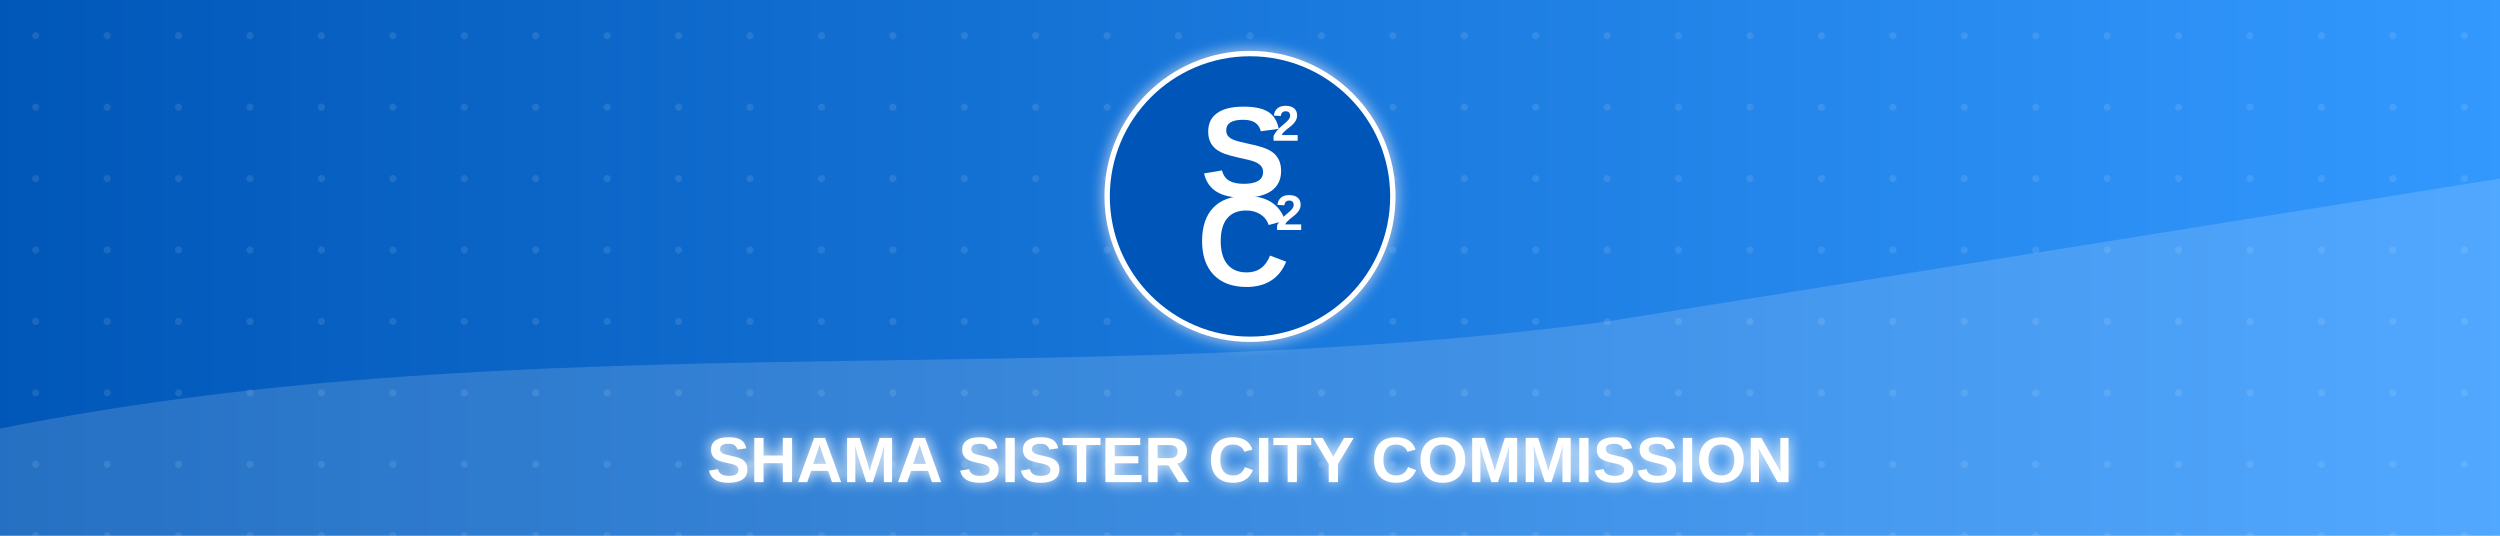
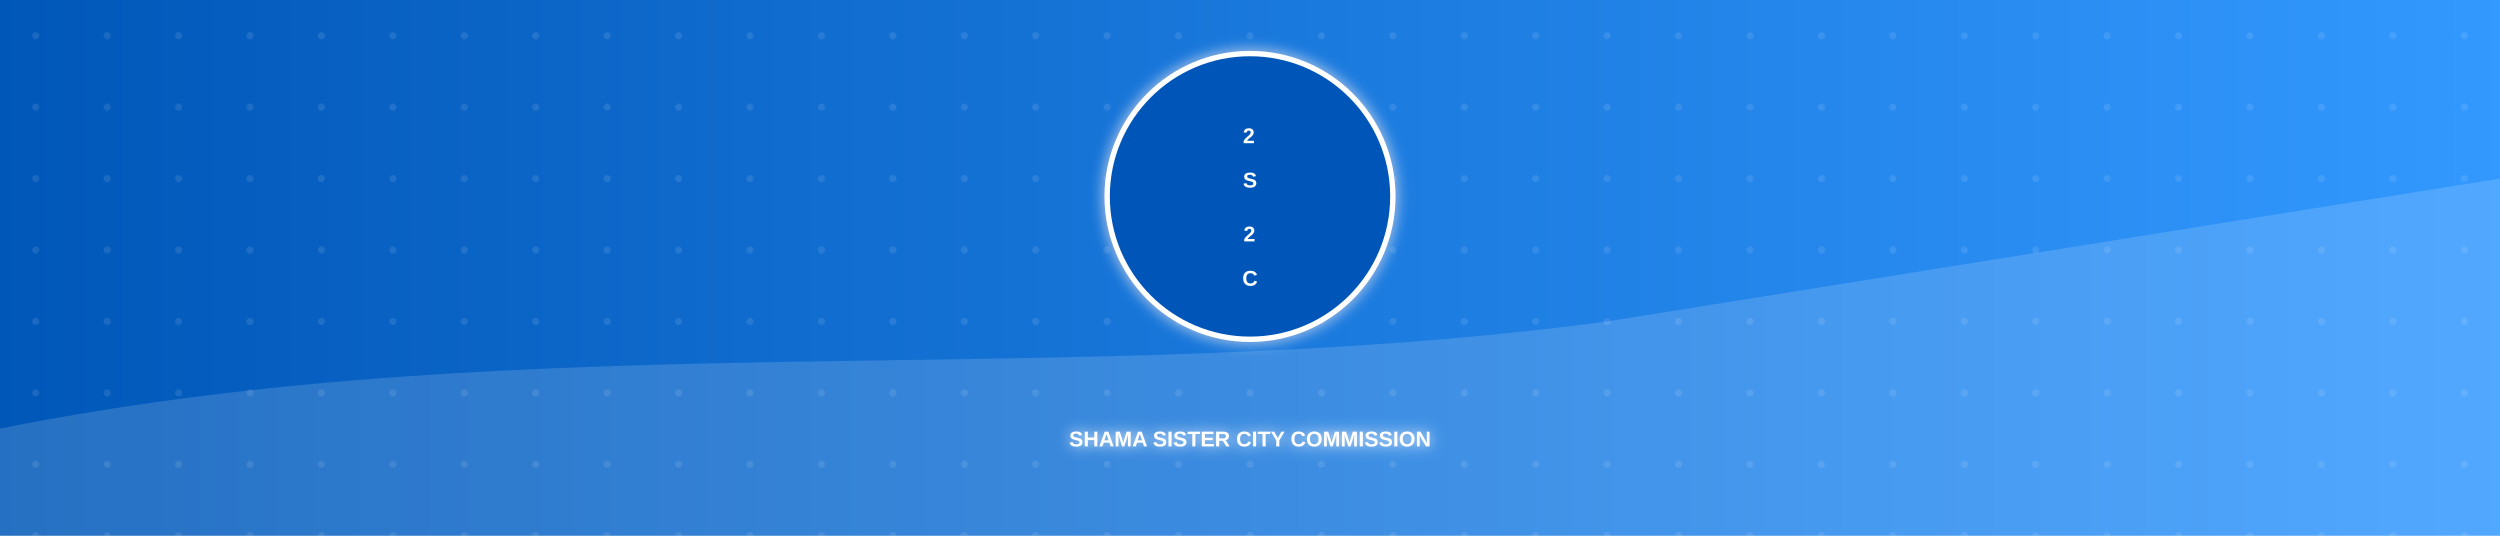
<svg xmlns="http://www.w3.org/2000/svg" viewBox="0 0 1400 300" preserveAspectRatio="xMidYMid meet" style="width:100%; height:auto; display:block;">
  <defs>
    <linearGradient id="bgGradient" x1="0" x2="1" y1="0" y2="0">
      <stop offset="0%" stop-color="#0057B8" />
      <stop offset="100%" stop-color="#3399FF" />
    </linearGradient>
    <pattern id="circlePattern" width="40" height="40" patternUnits="userSpaceOnUse">
      <circle cx="20" cy="20" r="2" fill="white" opacity="0.1" />
    </pattern>
    <filter id="logoGlow" x="-50%" y="-50%" width="200%" height="200%">
      <feGaussianBlur in="SourceGraphic" stdDeviation="4" result="blur" />
      <feMerge>
        <feMergeNode in="blur" />
        <feMergeNode in="SourceGraphic" />
      </feMerge>
    </filter>
    <style>
-       .logoText { 
-         font-family: Arial, sans-serif; 
-         font-size: 72px; 
-         font-weight: bold; 
-         fill: white; 
+       /* Responsive sizes using clamp(min, preferred, max).
+          preferred uses viewport units so it shrinks smoothly. */
+       .logoText {
+         font-family: Arial, sans-serif;
+         font-size: clamp(36px, 4.5vw, 72px); /* min 36, scales, max 72 */
+         font-weight: bold;
+         fill: white;
      }
-       .superscript { 
-         font-size: 28px; 
-         baseline-shift: super; 
+       .superscript {
+         font-size: clamp(12px, 1.6vw, 28px);
+         baseline-shift: super;
      }
-       .commission { 
-         font-family: Arial, sans-serif; 
-         font-size: 36px; 
-         fill: white; 
-         font-weight: 600; 
+       .commission {
+         font-family: Arial, sans-serif;
+         font-size: clamp(16px, 2.2vw, 36px); /* min 16, scales, max 36 */
+         fill: white;
+         font-weight: 600;
+         text-anchor: middle;
      }

-       /* Responsive inside SVG */
-       @media all and (max-width: 1000px) {
+       /* Optional fallback/resizing using media queries for older browsers */
+       @media (max-width: 1000px) {
        .logoText { font-size: 60px; }
        .superscript { font-size: 24px; }
        .commission { font-size: 30px; }
      }
-       @media all and (max-width: 600px) {
+       @media (max-width: 600px) {
        .logoText { font-size: 48px; }
        .superscript { font-size: 20px; }
        .commission { font-size: 24px; }
      }
    </style>
  </defs>
  <rect width="1400" height="300" fill="url(#bgGradient)" />
  <rect width="1400" height="300" fill="url(#circlePattern)" />
  <path d="M0,300 L0,240 C300,180 600,220 900,180 L1400,100 L1400,300 Z" fill="white" opacity="0.15" />
  <g transform="translate(700,150)" text-anchor="middle" filter="url(#logoGlow)">
    <circle cx="0" cy="-40" r="80" fill="#0057B8" stroke="white" stroke-width="3" />
-     <text x="0" y="-40" class="logoText">S<tspan class="superscript" dx="-8" dy="-20">2</tspan>
+     <text x="0" y="-45" class="logoText">
+       S<tspan class="superscript" dx="-8" dy="-20">2</tspan>
    </text>
-     <text x="0" y="10" class="logoText">C<tspan class="superscript" dx="-8" dy="-20">2</tspan>
+     <text x="0" y="10" class="logoText">
+       C<tspan class="superscript" dx="-8" dy="-20">2</tspan>
    </text>
-     <text x="0" y="120" class="commission">SHAMA SISTER CITY COMMISSION</text>
+     <text x="0" y="100" class="commission">
+       <tspan x="0" dy="0">SHAMA SISTER CITY COMMISSION</tspan>
+     </text>
  </g>
</svg>
